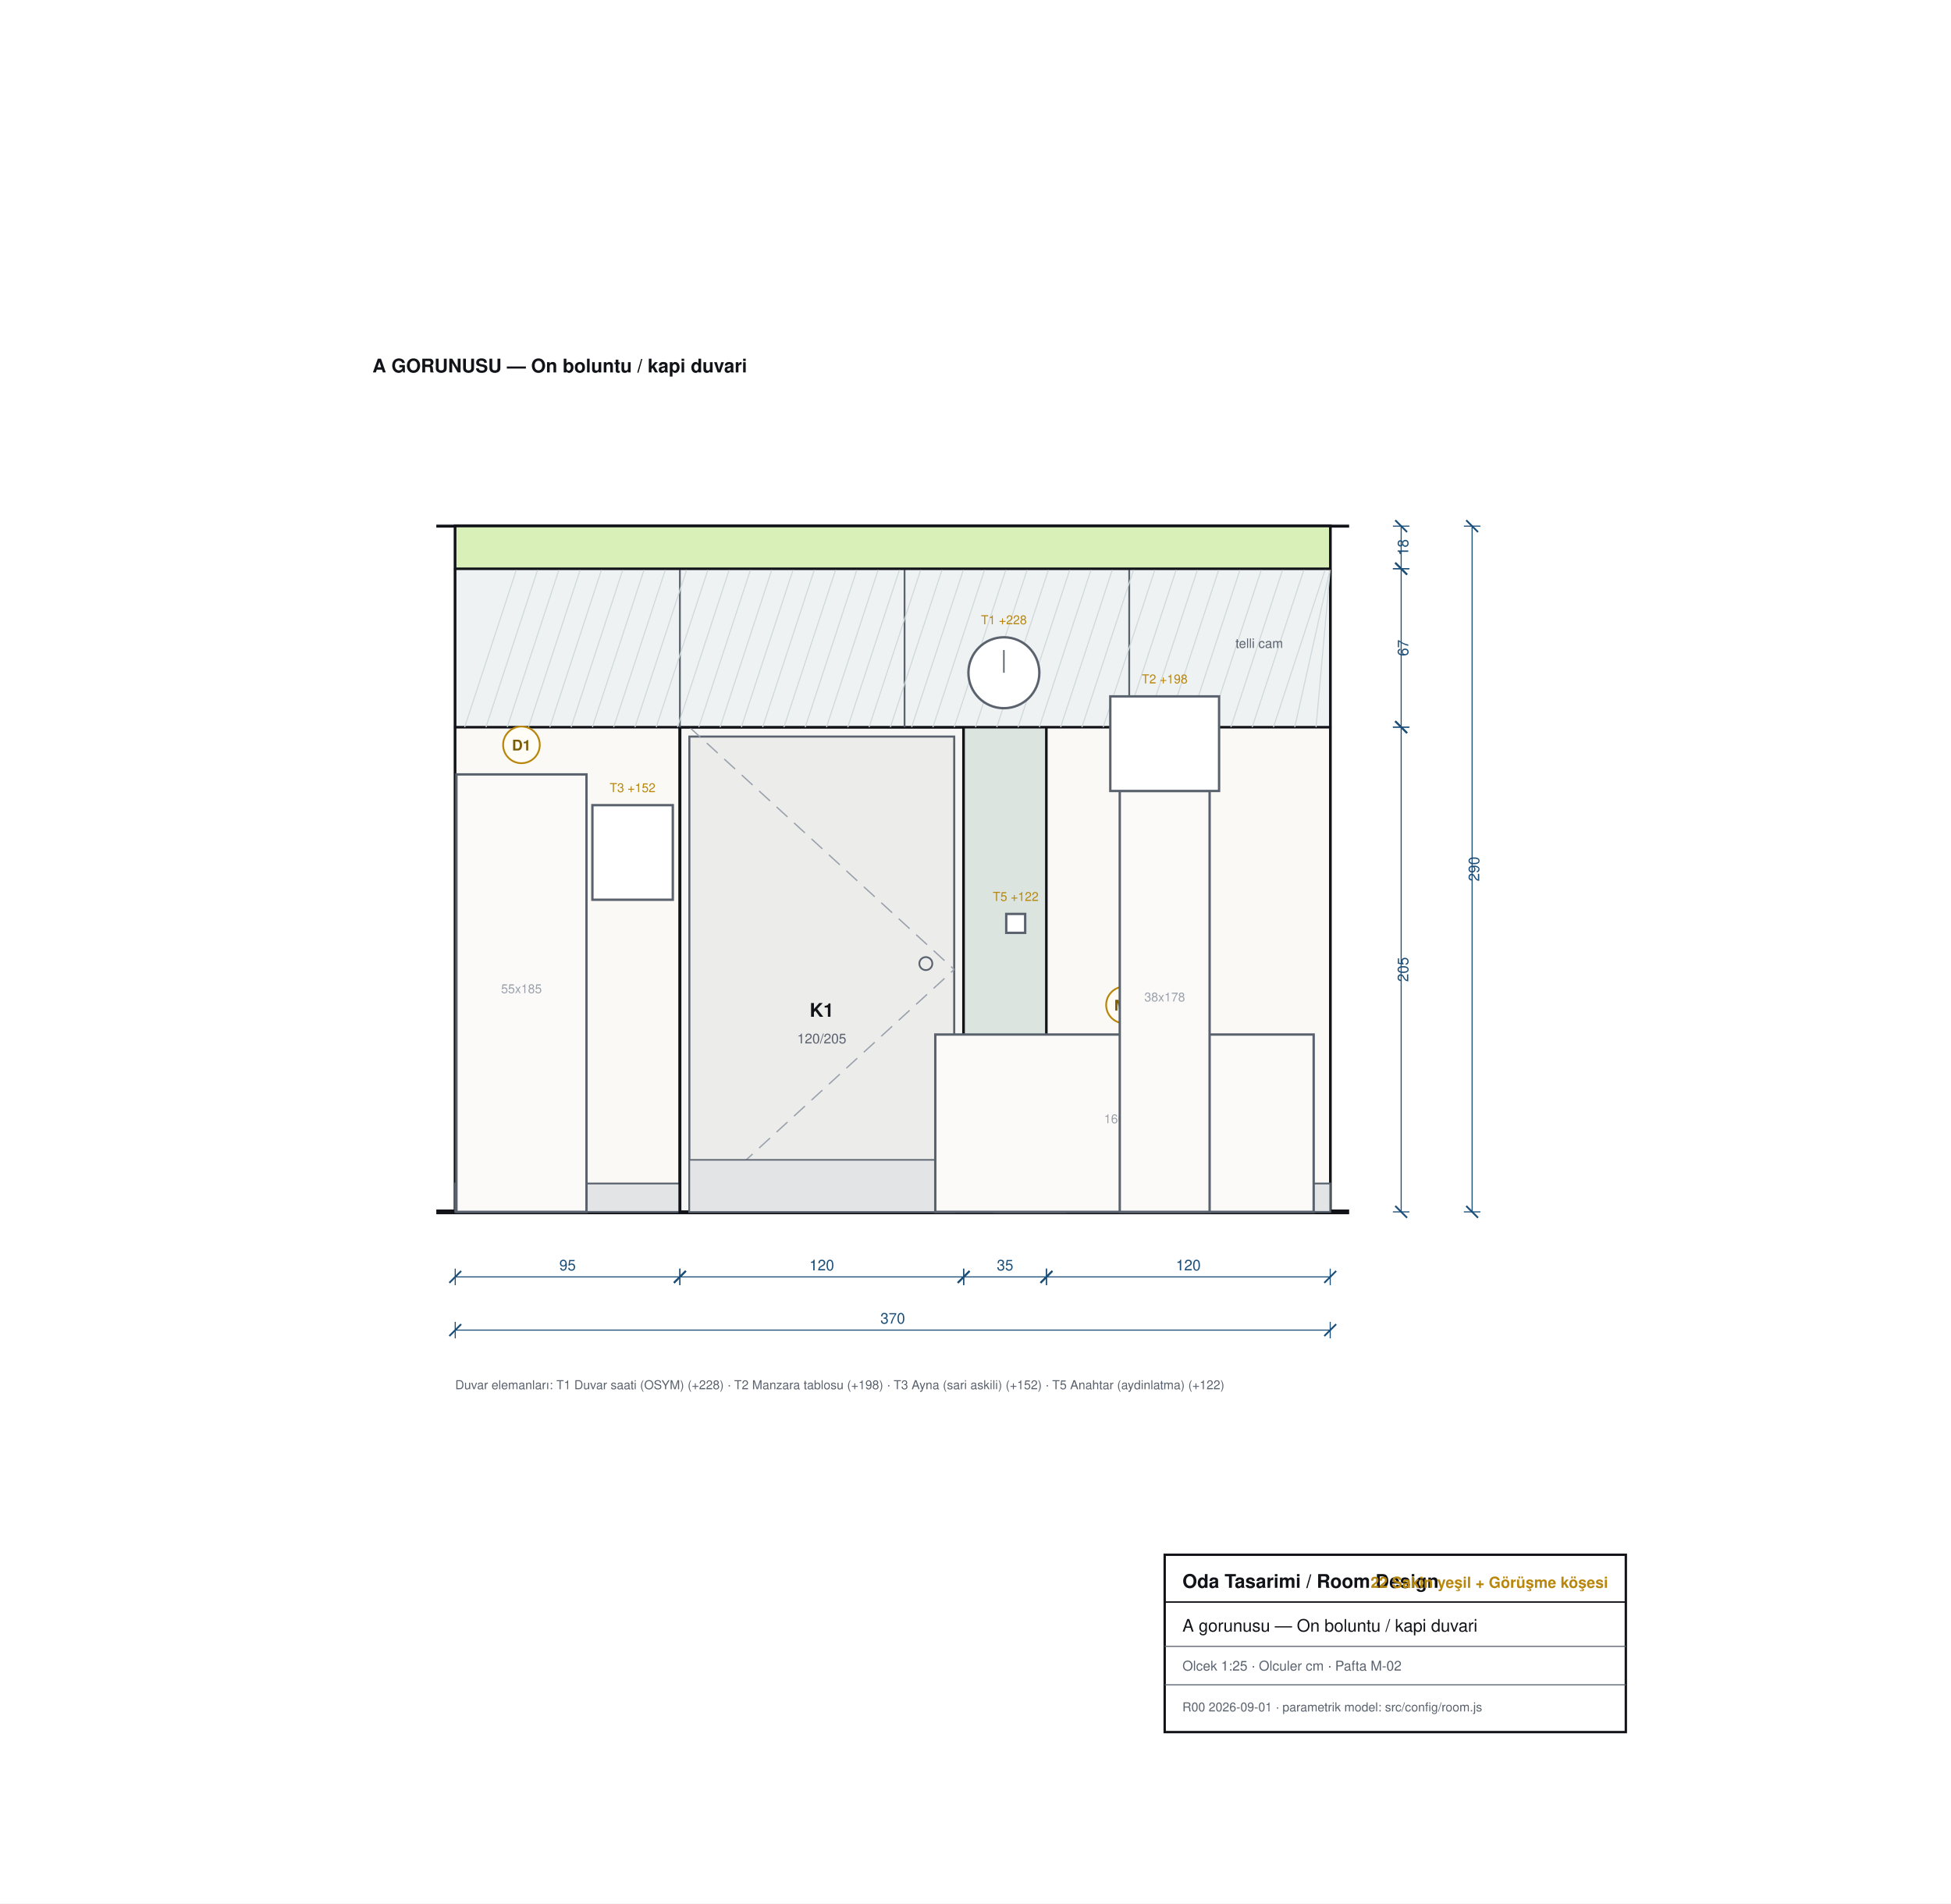
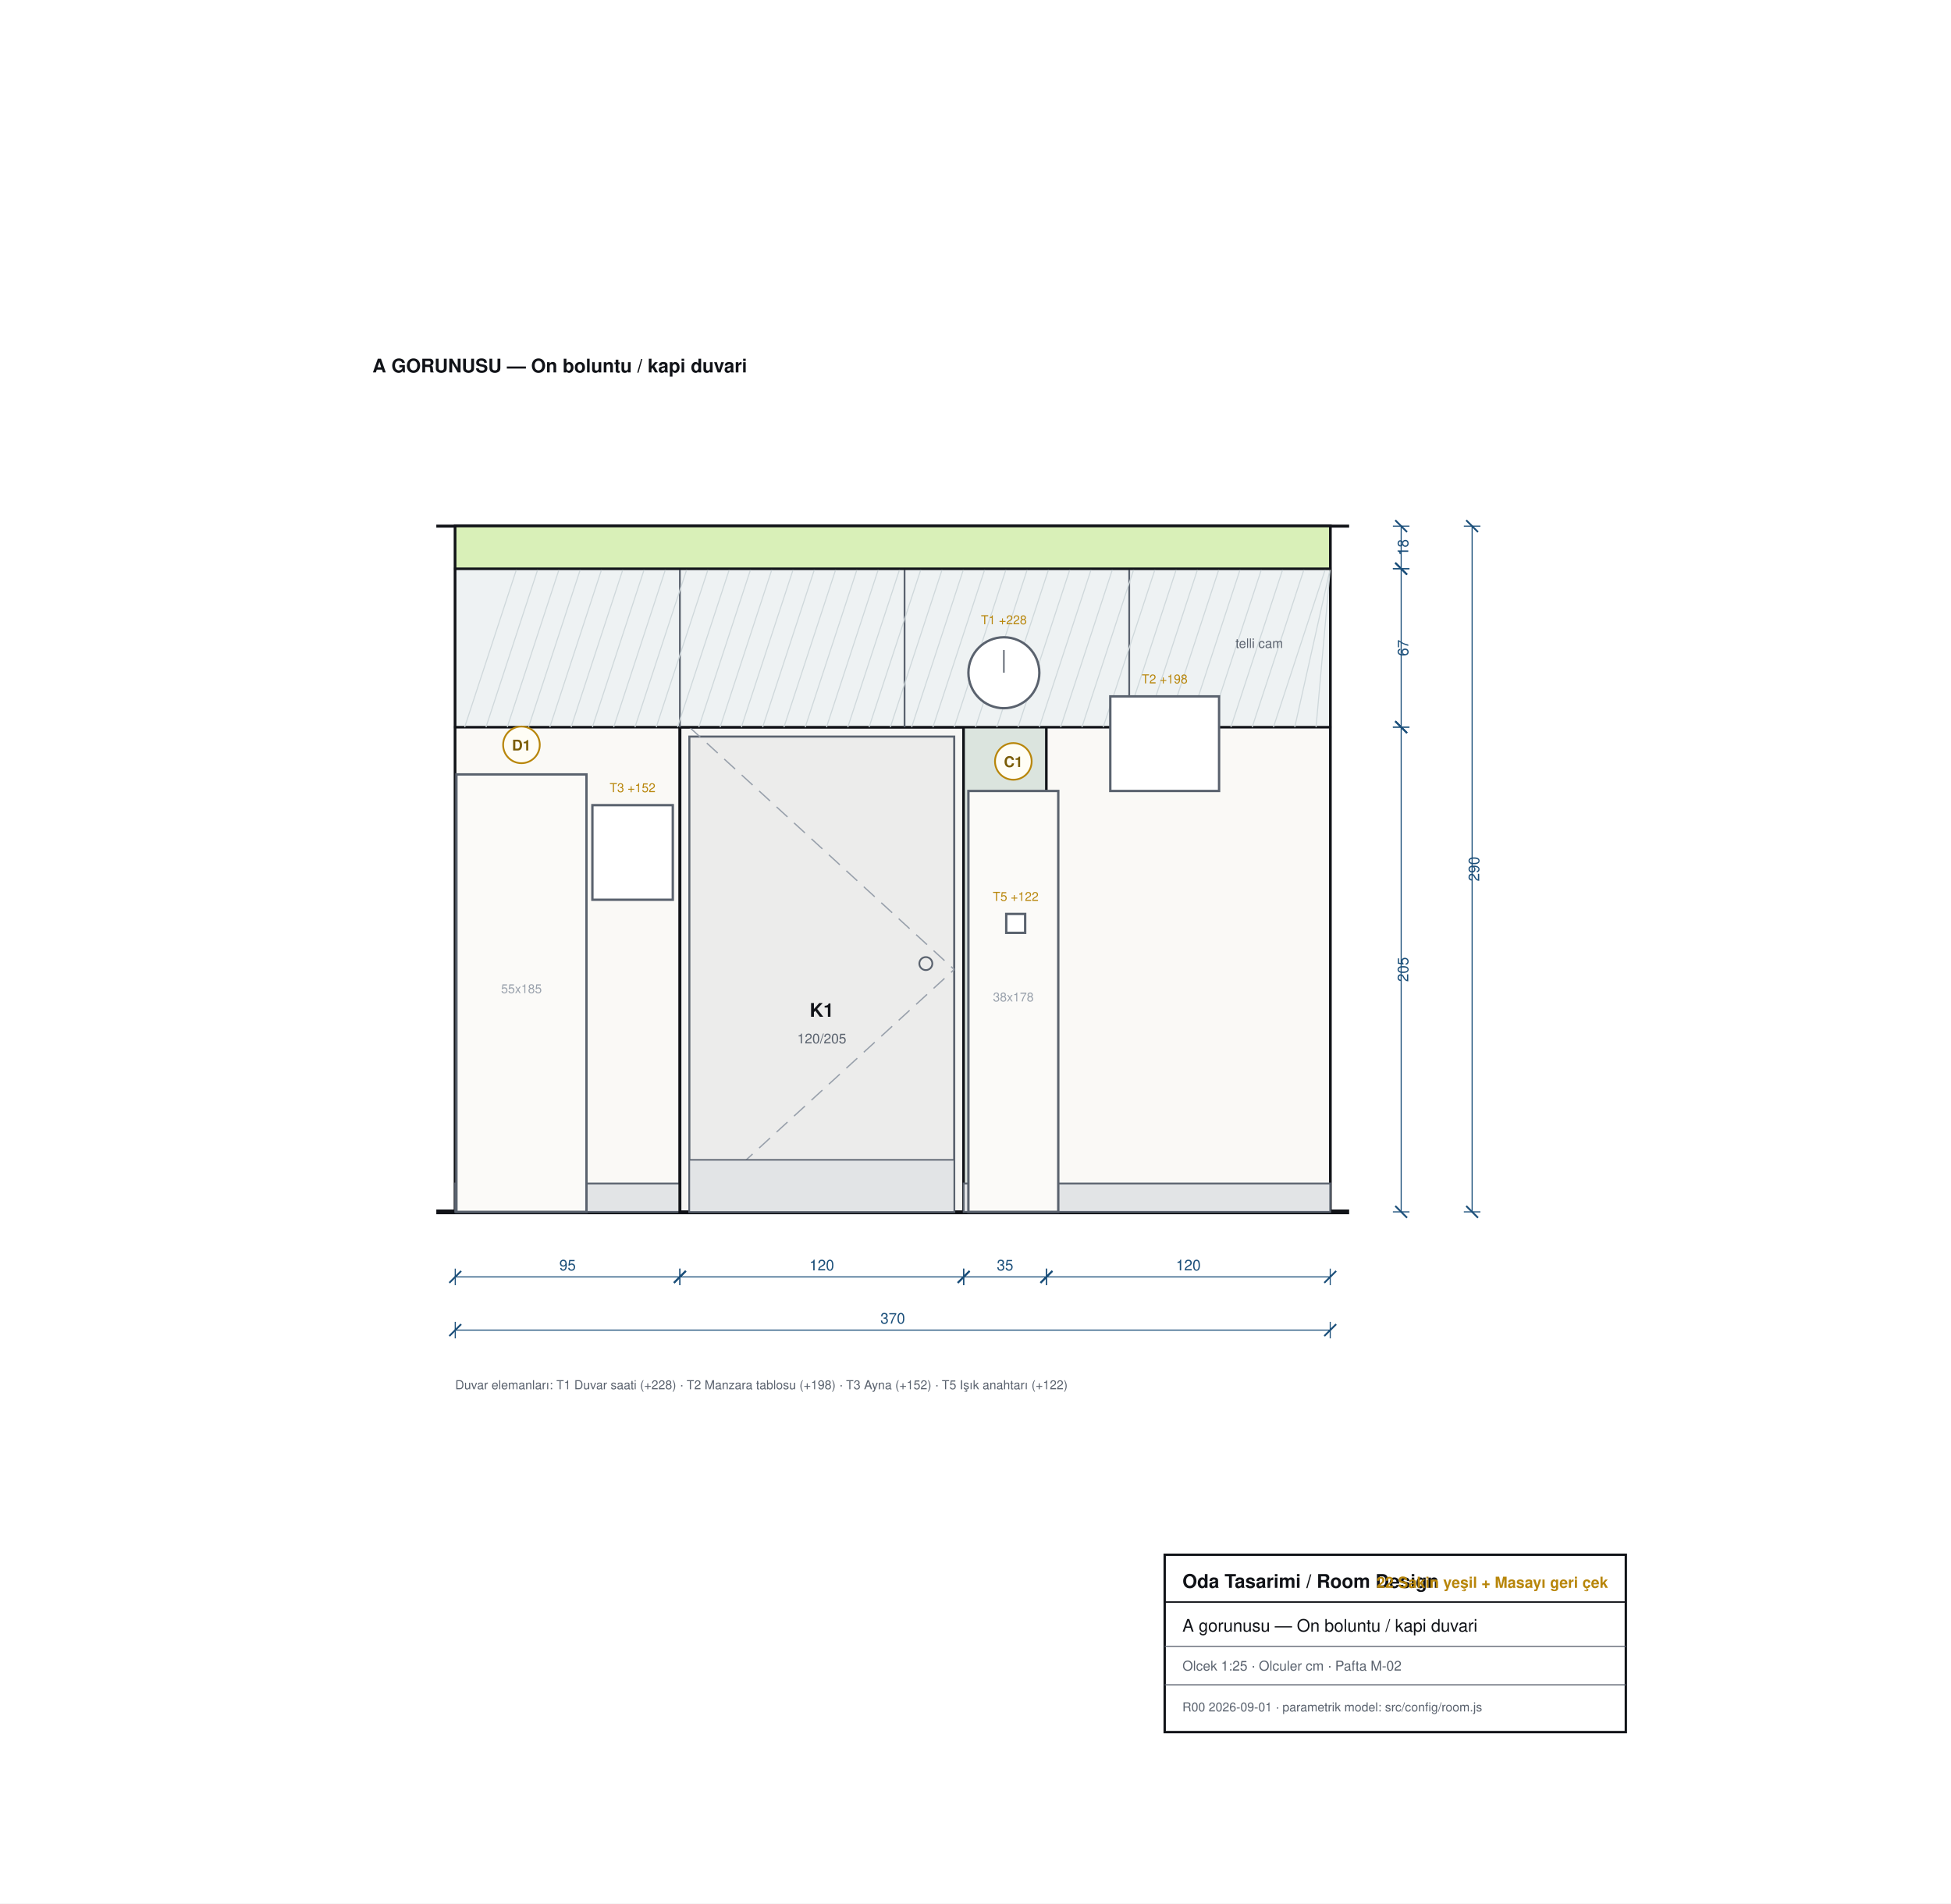
<svg xmlns="http://www.w3.org/2000/svg" width="330mm" height="322mm" viewBox="0 0 330 322" font-family="Helvetica,Arial,sans-serif">
  <rect width="330" height="322" fill="#ffffff" />
  <rect x="77.00" y="89.00" width="148.00" height="116.00" fill="#ffffff" stroke="#111318" stroke-width="0.5" />
  <line x1="73.80" y1="205.00" x2="228.20" y2="205.00" stroke="#111318" stroke-width="0.8" />
  <line x1="73.80" y1="89.00" x2="228.20" y2="89.00" stroke="#111318" stroke-width="0.5" />
  <rect x="77.00" y="123.00" width="38.00" height="82.00" fill="#faf9f6" stroke="#111318" stroke-width="0.4" />
  <rect x="77.00" y="200.20" width="38.00" height="4.80" fill="#e2e4e6" stroke="#5a626e" stroke-width="0.3" />
  <rect x="115.00" y="123.00" width="48.00" height="82.00" fill="#f6f6f4" stroke="#111318" stroke-width="0.5" />
  <rect x="116.60" y="124.60" width="44.80" height="80.40" fill="#ececeb" stroke="#5a626e" stroke-width="0.35" />
  <line x1="116.60" y1="205.00" x2="161.40" y2="164.00" stroke="#98a0ab" stroke-width="0.22" stroke-dasharray="2.5 1.5" />
  <line x1="116.60" y1="123.00" x2="161.40" y2="164.00" stroke="#98a0ab" stroke-width="0.22" stroke-dasharray="2.5 1.5" />
  <circle cx="156.60" cy="163.00" r="1.10" fill="none" stroke="#5a626e" stroke-width="0.3" />
  <rect x="116.60" y="196.20" width="44.80" height="8.80" fill="#e2e4e6" stroke="#5a626e" stroke-width="0.25" />
  <text x="139.00" y="172.00" font-size="3.2" fill="#111318" text-anchor="middle" font-weight="700">K1</text>
  <text x="139.00" y="176.50" font-size="2.3" fill="#5a626e" text-anchor="middle">120/205</text>
  <rect x="163.00" y="123.00" width="14.00" height="82.00" fill="#dbe4de" stroke="#111318" stroke-width="0.4" />
  <rect x="163.00" y="200.20" width="14.00" height="4.80" fill="#e2e4e6" stroke="#5a626e" stroke-width="0.3" />
  <rect x="177.00" y="123.00" width="48.00" height="82.00" fill="#faf9f6" stroke="#111318" stroke-width="0.4" />
  <rect x="177.00" y="200.20" width="48.00" height="4.80" fill="#e2e4e6" stroke="#5a626e" stroke-width="0.3" />
  <rect x="77.00" y="96.20" width="148.00" height="26.80" fill="#eef2f3" stroke="#111318" stroke-width="0.4" />
  <line x1="115.00" y1="96.20" x2="115.00" y2="123.00" stroke="#5a626e" stroke-width="0.3" />
  <line x1="153.00" y1="96.20" x2="153.00" y2="123.00" stroke="#5a626e" stroke-width="0.3" />
  <line x1="191.00" y1="96.20" x2="191.00" y2="123.00" stroke="#5a626e" stroke-width="0.3" />
  <line x1="78.60" y1="123.00" x2="87.40" y2="96.20" stroke="#cfd8db" stroke-width="0.18" />
  <line x1="82.20" y1="123.00" x2="91.00" y2="96.20" stroke="#cfd8db" stroke-width="0.18" />
  <line x1="85.80" y1="123.00" x2="94.60" y2="96.20" stroke="#cfd8db" stroke-width="0.18" />
  <line x1="89.40" y1="123.00" x2="98.20" y2="96.20" stroke="#cfd8db" stroke-width="0.18" />
  <line x1="93.00" y1="123.00" x2="101.80" y2="96.20" stroke="#cfd8db" stroke-width="0.18" />
  <line x1="96.60" y1="123.00" x2="105.40" y2="96.20" stroke="#cfd8db" stroke-width="0.18" />
  <line x1="100.20" y1="123.00" x2="109.00" y2="96.20" stroke="#cfd8db" stroke-width="0.18" />
  <line x1="103.80" y1="123.00" x2="112.60" y2="96.20" stroke="#cfd8db" stroke-width="0.18" />
  <line x1="107.40" y1="123.00" x2="116.20" y2="96.20" stroke="#cfd8db" stroke-width="0.18" />
  <line x1="111.00" y1="123.00" x2="119.80" y2="96.20" stroke="#cfd8db" stroke-width="0.18" />
  <line x1="114.60" y1="123.00" x2="123.40" y2="96.20" stroke="#cfd8db" stroke-width="0.18" />
  <line x1="118.20" y1="123.00" x2="127.00" y2="96.20" stroke="#cfd8db" stroke-width="0.18" />
  <line x1="121.80" y1="123.00" x2="130.60" y2="96.20" stroke="#cfd8db" stroke-width="0.18" />
  <line x1="125.40" y1="123.00" x2="134.20" y2="96.20" stroke="#cfd8db" stroke-width="0.18" />
  <line x1="129.00" y1="123.00" x2="137.80" y2="96.20" stroke="#cfd8db" stroke-width="0.18" />
  <line x1="132.60" y1="123.00" x2="141.40" y2="96.20" stroke="#cfd8db" stroke-width="0.18" />
  <line x1="136.20" y1="123.00" x2="145.00" y2="96.20" stroke="#cfd8db" stroke-width="0.18" />
  <line x1="139.80" y1="123.00" x2="148.60" y2="96.20" stroke="#cfd8db" stroke-width="0.18" />
  <line x1="143.40" y1="123.00" x2="152.20" y2="96.20" stroke="#cfd8db" stroke-width="0.18" />
  <line x1="147.00" y1="123.00" x2="155.80" y2="96.20" stroke="#cfd8db" stroke-width="0.18" />
  <line x1="150.60" y1="123.00" x2="159.40" y2="96.20" stroke="#cfd8db" stroke-width="0.18" />
  <line x1="154.20" y1="123.00" x2="163.00" y2="96.20" stroke="#cfd8db" stroke-width="0.18" />
  <line x1="157.80" y1="123.00" x2="166.60" y2="96.20" stroke="#cfd8db" stroke-width="0.18" />
  <line x1="161.40" y1="123.00" x2="170.20" y2="96.20" stroke="#cfd8db" stroke-width="0.18" />
  <line x1="165.00" y1="123.00" x2="173.80" y2="96.20" stroke="#cfd8db" stroke-width="0.18" />
  <line x1="168.60" y1="123.00" x2="177.40" y2="96.20" stroke="#cfd8db" stroke-width="0.18" />
  <line x1="172.20" y1="123.00" x2="181.00" y2="96.20" stroke="#cfd8db" stroke-width="0.18" />
  <line x1="175.80" y1="123.00" x2="184.60" y2="96.20" stroke="#cfd8db" stroke-width="0.18" />
  <line x1="179.40" y1="123.00" x2="188.20" y2="96.20" stroke="#cfd8db" stroke-width="0.18" />
  <line x1="183.00" y1="123.00" x2="191.80" y2="96.20" stroke="#cfd8db" stroke-width="0.18" />
  <line x1="186.60" y1="123.00" x2="195.40" y2="96.20" stroke="#cfd8db" stroke-width="0.18" />
  <line x1="190.20" y1="123.00" x2="199.00" y2="96.20" stroke="#cfd8db" stroke-width="0.18" />
  <line x1="193.80" y1="123.00" x2="202.60" y2="96.20" stroke="#cfd8db" stroke-width="0.18" />
  <line x1="197.40" y1="123.00" x2="206.20" y2="96.20" stroke="#cfd8db" stroke-width="0.18" />
  <line x1="201.00" y1="123.00" x2="209.80" y2="96.20" stroke="#cfd8db" stroke-width="0.18" />
  <line x1="204.60" y1="123.00" x2="213.40" y2="96.20" stroke="#cfd8db" stroke-width="0.18" />
  <line x1="208.20" y1="123.00" x2="217.00" y2="96.20" stroke="#cfd8db" stroke-width="0.18" />
  <line x1="211.80" y1="123.00" x2="220.60" y2="96.20" stroke="#cfd8db" stroke-width="0.18" />
  <line x1="215.40" y1="123.00" x2="224.20" y2="96.20" stroke="#cfd8db" stroke-width="0.18" />
  <line x1="219.00" y1="123.00" x2="225.00" y2="96.20" stroke="#cfd8db" stroke-width="0.18" />
  <line x1="222.60" y1="123.00" x2="225.00" y2="96.20" stroke="#cfd8db" stroke-width="0.18" />
  <text x="213.00" y="109.60" font-size="2.2" fill="#5a626e" text-anchor="middle">telli cam</text>
  <rect x="77.00" y="89.00" width="148.00" height="7.20" fill="#d9f0b8" stroke="#111318" stroke-width="0.4" />
  <line x1="238.40" y1="123.00" x2="235.60" y2="123.00" stroke="#1b4f7a" stroke-width="0.18" />
  <line x1="238.40" y1="205.00" x2="235.60" y2="205.00" stroke="#1b4f7a" stroke-width="0.18" />
  <line x1="237.00" y1="123.00" x2="237.00" y2="205.00" stroke="#1b4f7a" stroke-width="0.18" />
  <line x1="236.00" y1="122.00" x2="238.00" y2="124.00" stroke="#1b4f7a" stroke-width="0.3" />
  <line x1="236.00" y1="204.00" x2="238.00" y2="206.00" stroke="#1b4f7a" stroke-width="0.3" />
  <text x="238.20" y="164.00" font-size="2.5" fill="#1b4f7a" text-anchor="middle" transform="rotate(-90 238.20 164.00)">205</text>
  <line x1="238.40" y1="96.20" x2="235.60" y2="96.20" stroke="#1b4f7a" stroke-width="0.18" />
  <line x1="238.40" y1="123.00" x2="235.60" y2="123.00" stroke="#1b4f7a" stroke-width="0.18" />
  <line x1="237.00" y1="96.20" x2="237.00" y2="123.00" stroke="#1b4f7a" stroke-width="0.18" />
  <line x1="236.00" y1="95.20" x2="238.00" y2="97.20" stroke="#1b4f7a" stroke-width="0.3" />
  <line x1="236.00" y1="122.00" x2="238.00" y2="124.00" stroke="#1b4f7a" stroke-width="0.3" />
  <text x="238.20" y="109.60" font-size="2.5" fill="#1b4f7a" text-anchor="middle" transform="rotate(-90 238.20 109.60)">67</text>
  <line x1="238.40" y1="89.00" x2="235.60" y2="89.00" stroke="#1b4f7a" stroke-width="0.18" />
  <line x1="238.40" y1="96.20" x2="235.60" y2="96.20" stroke="#1b4f7a" stroke-width="0.18" />
  <line x1="237.00" y1="89.00" x2="237.00" y2="96.20" stroke="#1b4f7a" stroke-width="0.18" />
  <line x1="236.00" y1="88.00" x2="238.00" y2="90.00" stroke="#1b4f7a" stroke-width="0.3" />
  <line x1="236.00" y1="95.20" x2="238.00" y2="97.20" stroke="#1b4f7a" stroke-width="0.3" />
  <text x="238.20" y="92.60" font-size="2.5" fill="#1b4f7a" text-anchor="middle" transform="rotate(-90 238.20 92.60)">18</text>
  <line x1="250.40" y1="89.00" x2="247.60" y2="89.00" stroke="#1b4f7a" stroke-width="0.18" />
  <line x1="250.40" y1="205.00" x2="247.60" y2="205.00" stroke="#1b4f7a" stroke-width="0.18" />
  <line x1="249.00" y1="89.00" x2="249.00" y2="205.00" stroke="#1b4f7a" stroke-width="0.18" />
  <line x1="248.00" y1="88.00" x2="250.00" y2="90.00" stroke="#1b4f7a" stroke-width="0.3" />
  <line x1="248.00" y1="204.00" x2="250.00" y2="206.00" stroke="#1b4f7a" stroke-width="0.3" />
  <text x="250.20" y="147.00" font-size="2.5" fill="#1b4f7a" text-anchor="middle" transform="rotate(-90 250.20 147.00)">290</text>
  <line x1="77.00" y1="214.60" x2="77.00" y2="217.40" stroke="#1b4f7a" stroke-width="0.18" />
  <line x1="115.00" y1="214.60" x2="115.00" y2="217.40" stroke="#1b4f7a" stroke-width="0.18" />
  <line x1="77.00" y1="216.00" x2="115.00" y2="216.00" stroke="#1b4f7a" stroke-width="0.18" />
  <line x1="76.00" y1="217.00" x2="78.00" y2="215.00" stroke="#1b4f7a" stroke-width="0.3" />
  <line x1="114.00" y1="217.00" x2="116.00" y2="215.00" stroke="#1b4f7a" stroke-width="0.3" />
  <text x="96.00" y="214.90" font-size="2.5" fill="#1b4f7a" text-anchor="middle">95</text>
  <line x1="115.00" y1="214.60" x2="115.00" y2="217.40" stroke="#1b4f7a" stroke-width="0.18" />
  <line x1="163.00" y1="214.60" x2="163.00" y2="217.40" stroke="#1b4f7a" stroke-width="0.18" />
  <line x1="115.00" y1="216.00" x2="163.00" y2="216.00" stroke="#1b4f7a" stroke-width="0.18" />
  <line x1="114.00" y1="217.00" x2="116.00" y2="215.00" stroke="#1b4f7a" stroke-width="0.3" />
  <line x1="162.00" y1="217.00" x2="164.00" y2="215.00" stroke="#1b4f7a" stroke-width="0.3" />
  <text x="139.00" y="214.90" font-size="2.5" fill="#1b4f7a" text-anchor="middle">120</text>
  <line x1="163.00" y1="214.60" x2="163.00" y2="217.40" stroke="#1b4f7a" stroke-width="0.18" />
  <line x1="177.00" y1="214.60" x2="177.00" y2="217.40" stroke="#1b4f7a" stroke-width="0.18" />
  <line x1="163.00" y1="216.00" x2="177.00" y2="216.00" stroke="#1b4f7a" stroke-width="0.18" />
  <line x1="162.00" y1="217.00" x2="164.00" y2="215.00" stroke="#1b4f7a" stroke-width="0.3" />
  <line x1="176.00" y1="217.00" x2="178.00" y2="215.00" stroke="#1b4f7a" stroke-width="0.3" />
  <text x="170.00" y="214.90" font-size="2.5" fill="#1b4f7a" text-anchor="middle">35</text>
  <line x1="177.00" y1="214.60" x2="177.00" y2="217.40" stroke="#1b4f7a" stroke-width="0.18" />
  <line x1="225.00" y1="214.60" x2="225.00" y2="217.40" stroke="#1b4f7a" stroke-width="0.18" />
  <line x1="177.00" y1="216.00" x2="225.00" y2="216.00" stroke="#1b4f7a" stroke-width="0.18" />
  <line x1="176.00" y1="217.00" x2="178.00" y2="215.00" stroke="#1b4f7a" stroke-width="0.3" />
  <line x1="224.00" y1="217.00" x2="226.00" y2="215.00" stroke="#1b4f7a" stroke-width="0.3" />
  <text x="201.00" y="214.90" font-size="2.5" fill="#1b4f7a" text-anchor="middle">120</text>
  <line x1="77.00" y1="223.60" x2="77.00" y2="226.40" stroke="#1b4f7a" stroke-width="0.18" />
  <line x1="225.00" y1="223.60" x2="225.00" y2="226.40" stroke="#1b4f7a" stroke-width="0.18" />
  <line x1="77.00" y1="225.00" x2="225.00" y2="225.00" stroke="#1b4f7a" stroke-width="0.18" />
  <line x1="76.00" y1="226.00" x2="78.00" y2="224.00" stroke="#1b4f7a" stroke-width="0.3" />
  <line x1="224.00" y1="226.00" x2="226.00" y2="224.00" stroke="#1b4f7a" stroke-width="0.3" />
  <text x="151.00" y="223.90" font-size="2.5" fill="#1b4f7a" text-anchor="middle">370</text>
-   <rect x="168.20" y="188.20" width="12.00" height="16.80" fill="#fbfaf8" stroke="#5a626e" stroke-width="0.4" />
-   <circle cx="174.20" cy="183.20" r="3.10" fill="#fffdf5" stroke="#b8860b" stroke-width="0.3" />
-   <text x="174.20" y="184.15" font-size="2.5" fill="#7a5c05" text-anchor="middle" font-weight="700">W1</text>
-   <text x="174.20" y="196.60" font-size="2.1" fill="#98a0ab" text-anchor="middle">30x42</text>
-   <rect x="158.20" y="175.00" width="64.00" height="30.00" fill="#fbfaf8" stroke="#5a626e" stroke-width="0.4" />
-   <circle cx="190.20" cy="170.00" r="3.10" fill="#fffdf5" stroke="#b8860b" stroke-width="0.3" />
-   <text x="190.20" y="170.95" font-size="2.5" fill="#7a5c05" text-anchor="middle" font-weight="700">M1</text>
-   <text x="190.20" y="190.00" font-size="2.1" fill="#98a0ab" text-anchor="middle">160x75</text>
+   <rect x="163.80" y="133.80" width="15.20" height="71.20" fill="#fbfaf8" stroke="#5a626e" stroke-width="0.4" />
+   <circle cx="171.40" cy="128.80" r="3.10" fill="#fffdf5" stroke="#b8860b" stroke-width="0.3" />
+   <text x="171.40" y="129.75" font-size="2.5" fill="#7a5c05" text-anchor="middle" font-weight="700">C1</text>
+   <text x="171.40" y="169.40" font-size="2.1" fill="#98a0ab" text-anchor="middle">38x178</text>
  <rect x="77.20" y="131.00" width="22.00" height="74.00" fill="#fbfaf8" stroke="#5a626e" stroke-width="0.4" />
  <circle cx="88.20" cy="126.00" r="3.10" fill="#fffdf5" stroke="#b8860b" stroke-width="0.3" />
  <text x="88.20" y="126.95" font-size="2.5" fill="#7a5c05" text-anchor="middle" font-weight="700">D1</text>
  <text x="88.20" y="168.00" font-size="2.1" fill="#98a0ab" text-anchor="middle">55x185</text>
-   <rect x="189.40" y="133.80" width="15.20" height="71.20" fill="#fbfaf8" stroke="#5a626e" stroke-width="0.4" />
-   <circle cx="197.00" cy="128.80" r="3.10" fill="#fffdf5" stroke="#b8860b" stroke-width="0.3" />
-   <text x="197.00" y="129.75" font-size="2.5" fill="#7a5c05" text-anchor="middle" font-weight="700">C1</text>
-   <text x="197.00" y="169.40" font-size="2.1" fill="#98a0ab" text-anchor="middle">38x178</text>
  <circle cx="169.80" cy="113.80" r="6.00" fill="#ffffff" stroke="#5a626e" stroke-width="0.4" />
  <line x1="169.80" y1="113.80" x2="169.80" y2="109.96" stroke="#5a626e" stroke-width="0.25" />
  <text x="169.80" y="105.60" font-size="2.1" fill="#b8860b" text-anchor="middle">T1  +228</text>
  <rect x="187.80" y="117.80" width="18.40" height="16.00" fill="#ffffff" stroke="#5a626e" stroke-width="0.4" />
  <text x="197.00" y="115.60" font-size="2.1" fill="#b8860b" text-anchor="middle">T2  +198</text>
  <rect x="100.20" y="136.20" width="13.60" height="16.00" fill="#ffffff" stroke="#5a626e" stroke-width="0.4" />
  <text x="107.00" y="134.00" font-size="2.1" fill="#b8860b" text-anchor="middle">T3  +152</text>
  <rect x="170.20" y="154.60" width="3.20" height="3.20" fill="#ffffff" stroke="#5a626e" stroke-width="0.4" />
  <text x="171.80" y="152.40" font-size="2.1" fill="#b8860b" text-anchor="middle">T5  +122</text>
-   <text x="77.00" y="235.00" font-size="2.1" fill="#5a626e" text-anchor="start">Duvar elemanları:  T1 Duvar saati (OSYM) (+228)   ·   T2 Manzara tablosu (+198)   ·   T3 Ayna (sari askili) (+152)   ·   T5 Anahtar (aydinlatma) (+122)</text>
+   <text x="77.00" y="235.00" font-size="2.1" fill="#5a626e" text-anchor="start">Duvar elemanları:  T1 Duvar saati (+228)   ·   T2 Manzara tablosu (+198)   ·   T3 Ayna (+152)   ·   T5 Işık anahtarı (+122)</text>
  <text x="63.00" y="63.00" font-size="3.2" fill="#111318" text-anchor="start" font-weight="700">A GORUNUSU — On boluntu / kapi duvari</text>
  <rect x="197.00" y="263.00" width="78.00" height="30.00" fill="#ffffff" stroke="#111318" stroke-width="0.4" />
  <line x1="197.00" y1="271.00" x2="275.00" y2="271.00" stroke="#111318" stroke-width="0.25" />
  <line x1="197.00" y1="278.50" x2="275.00" y2="278.50" stroke="#5a626e" stroke-width="0.18" />
  <line x1="197.00" y1="285.00" x2="275.00" y2="285.00" stroke="#5a626e" stroke-width="0.18" />
  <text x="200.00" y="268.60" font-size="3.2" fill="#111318" text-anchor="start" font-weight="700">Oda Tasarimi / Room Design</text>
  <text x="200.00" y="276.00" font-size="2.9" fill="#111318" text-anchor="start">A gorunusu — On boluntu / kapi duvari</text>
  <text x="200.00" y="282.60" font-size="2.3" fill="#5a626e" text-anchor="start">Olcek 1:25  ·  Olculer cm  ·  Pafta M-02</text>
-   <text x="272.00" y="268.60" font-size="2.6" fill="#b8860b" text-anchor="end" font-weight="700">22 Sakin yeşil + Görüşme köşesi</text>
+   <text x="272.00" y="268.60" font-size="2.6" fill="#b8860b" text-anchor="end" font-weight="700">22 Sakin yeşil + Masayı geri çek</text>
  <text x="200.00" y="289.50" font-size="2.1" fill="#5a626e" text-anchor="start">R00  2026-09-01  ·  parametrik model: src/config/room.js</text>
</svg>
